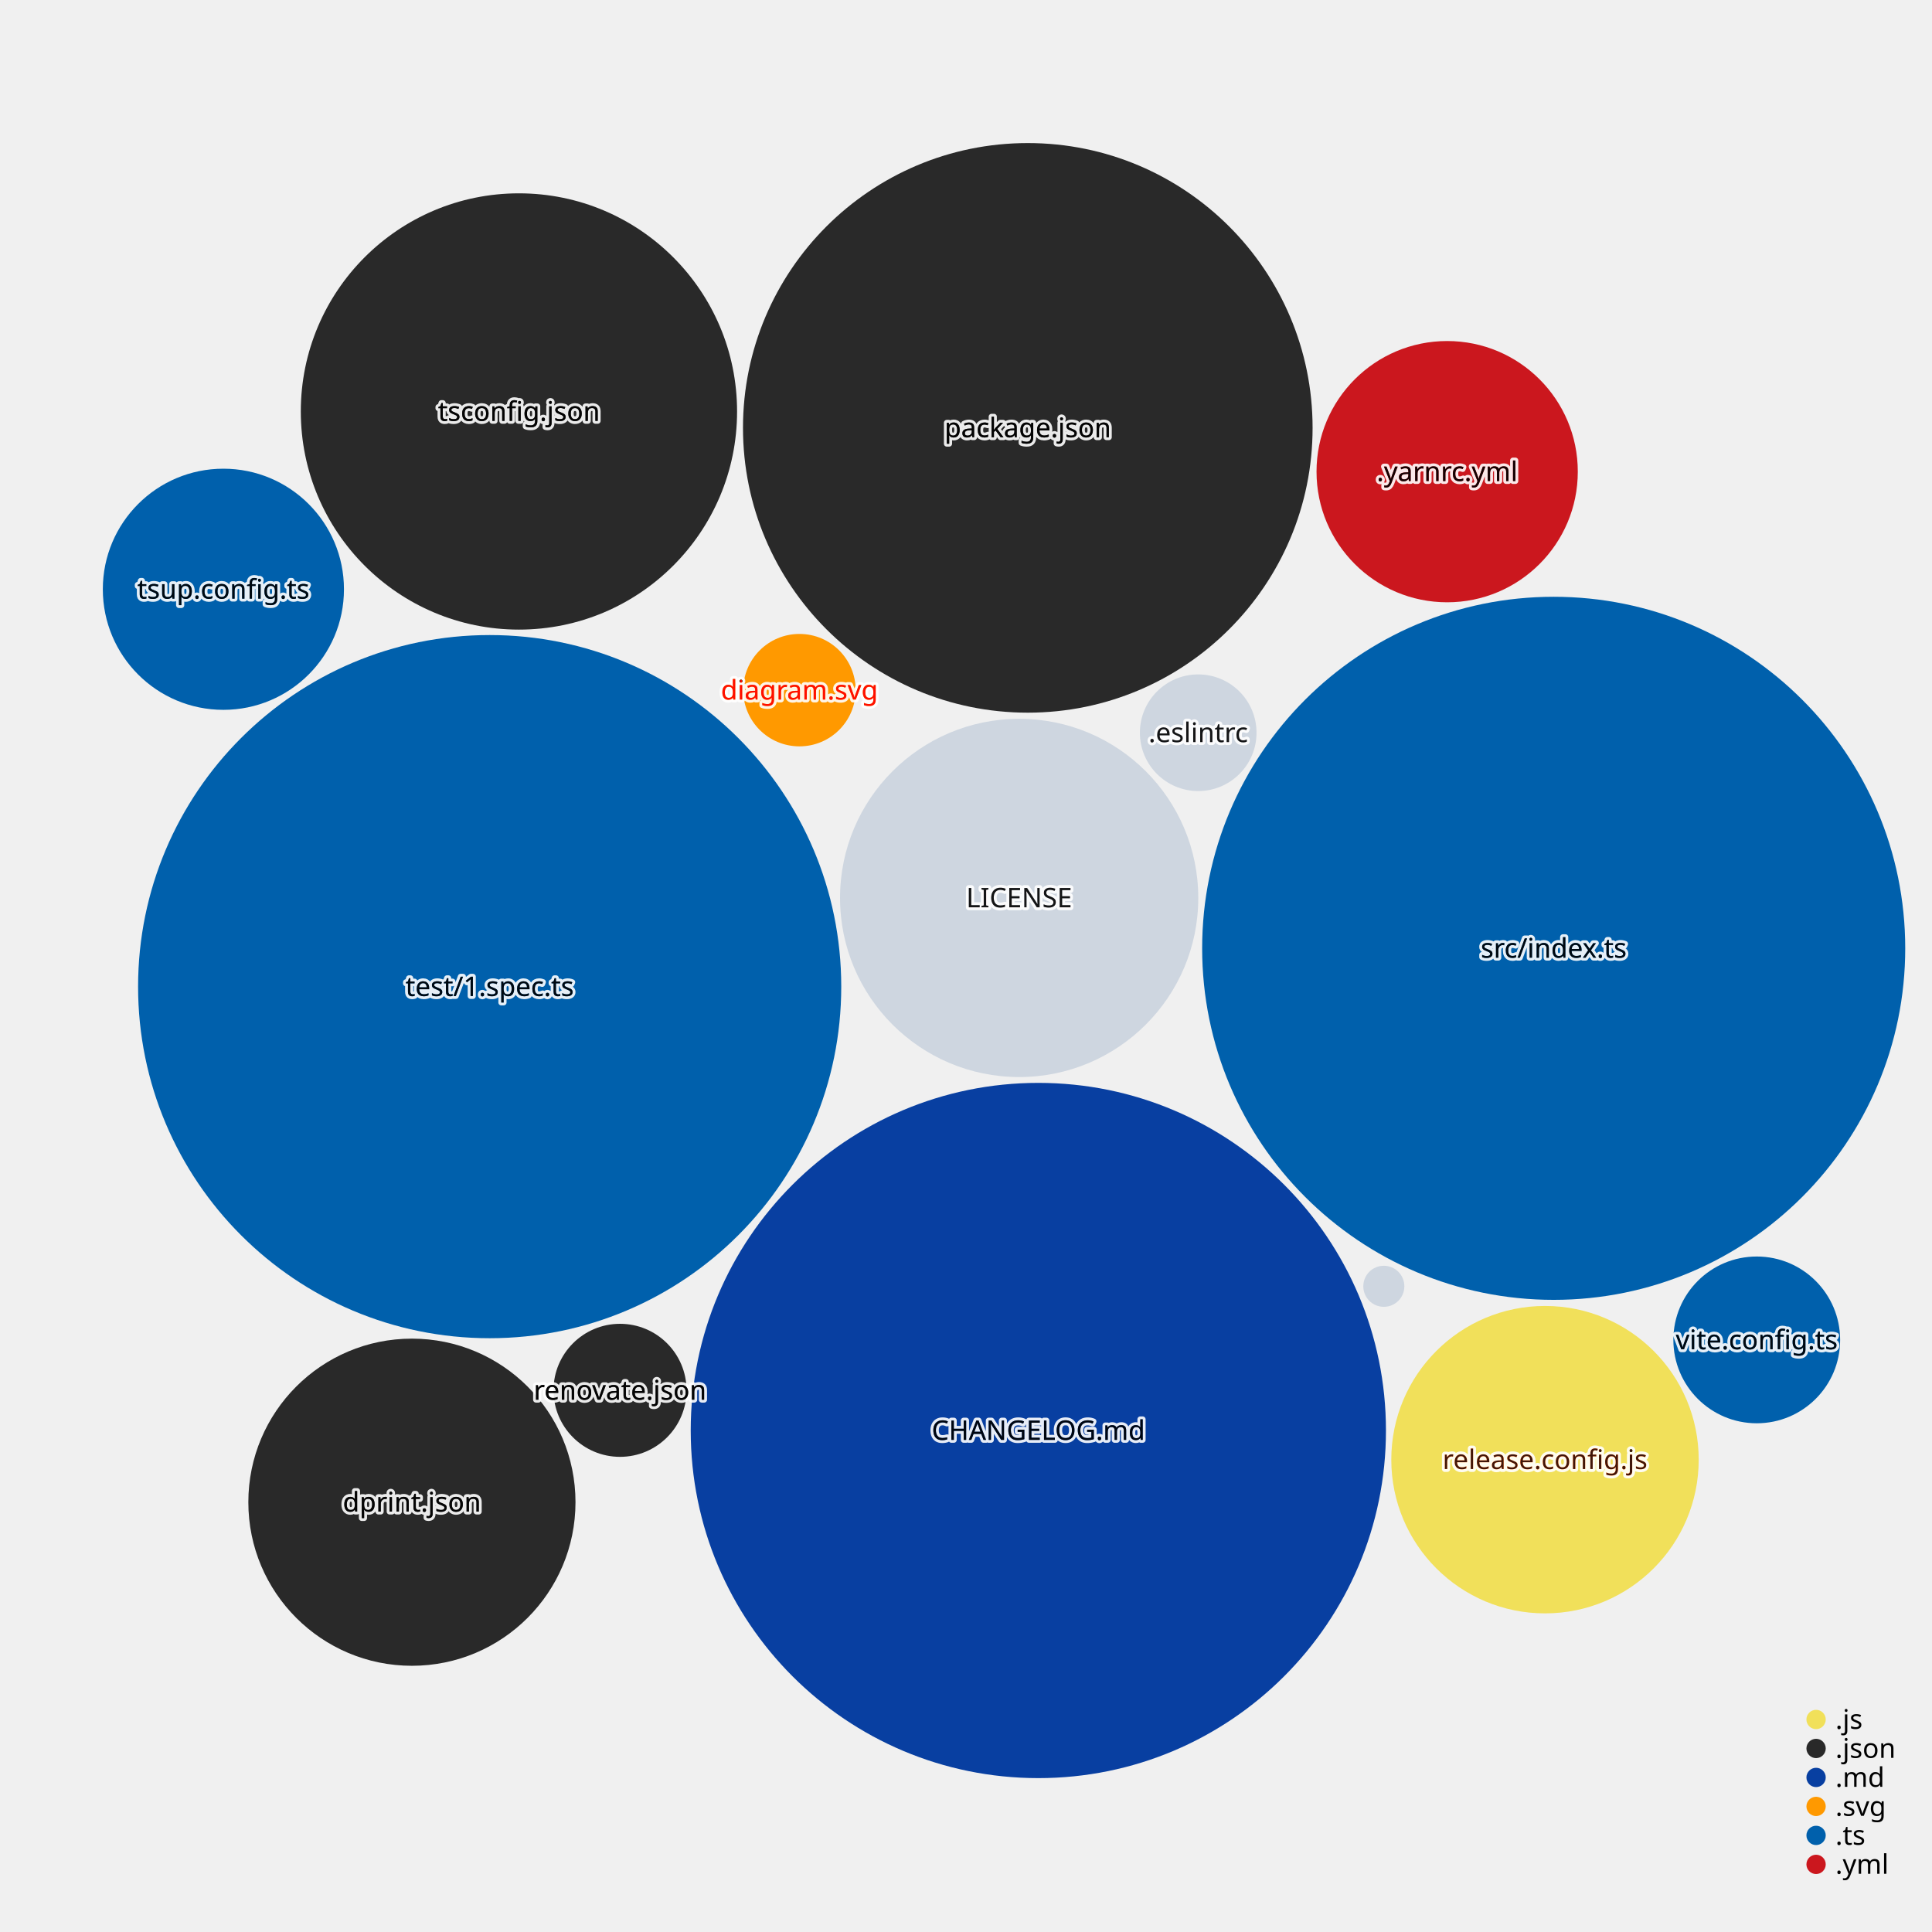
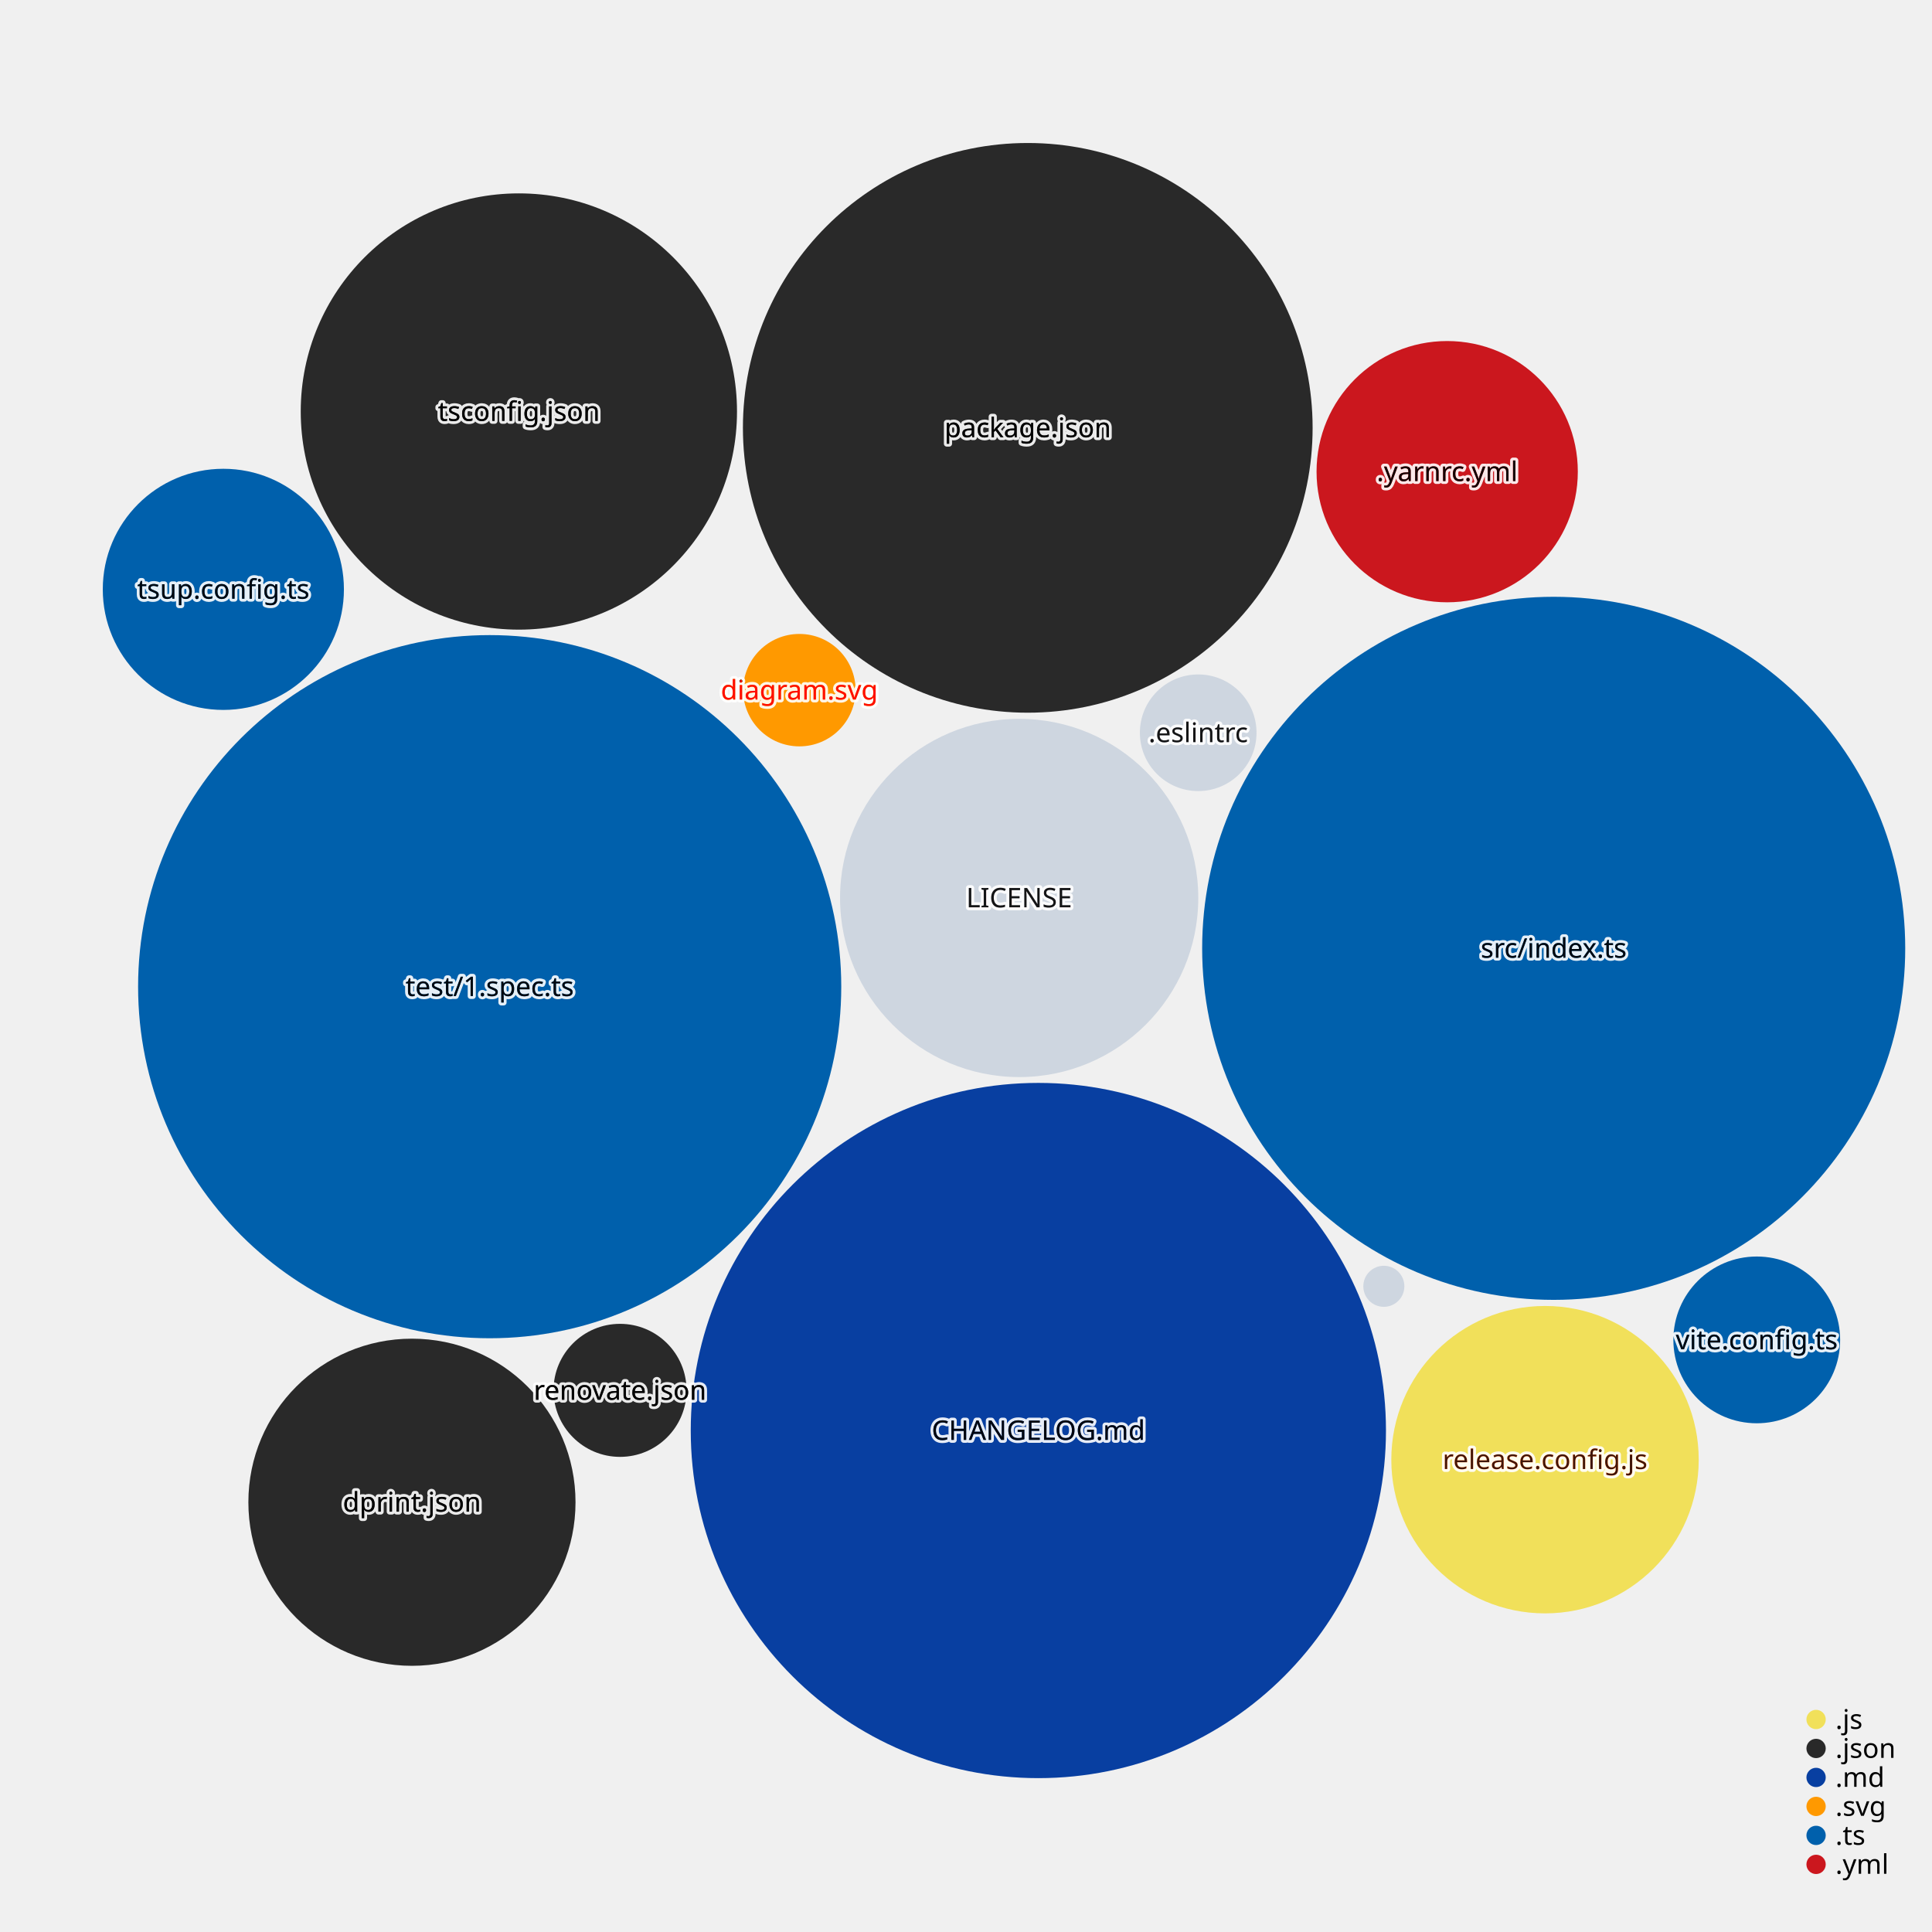
<svg xmlns="http://www.w3.org/2000/svg" width="1000" height="1000" style="background:white;font-family:sans-serif;overflow:visible">
  <defs>
    <filter id="glow" x="-50%" y="-50%" width="200%" height="200%">
      <feGaussianBlur stdDeviation="4" result="coloredBlur" />
      <feMerge>
        <feMergeNode in="coloredBlur" />
        <feMergeNode in="SourceGraphic" />
      </feMerge>
    </filter>
  </defs>
-   <g style="fill:#0060ac;transition:transform 0s ease-out, fill 0.1s ease-out" transform="translate(253.4498, 510.6813)">
-     <circle style="transition:all 0.5s ease-out" r="181.978" stroke-width="0" stroke="#374151" />
+   <g style="fill:#0060ac;transition:transform 0s ease-out, fill 0.1s ease-out" transform="translate(253.457, 510.7009)">
+     <circle style="transition:all 0.5s ease-out" r="181.975" stroke-width="0" stroke="#374151" />
  </g>
-   <g style="fill:#0060ac;transition:transform 0s ease-out, fill 0.1s ease-out" transform="translate(804.1893, 490.8471)">
-     <circle style="transition:all 0.5s ease-out" r="181.956" stroke-width="0" stroke="#374151" />
+   <g style="fill:#0060ac;transition:transform 0s ease-out, fill 0.1s ease-out" transform="translate(804.1887, 490.8523)">
+     <circle style="transition:all 0.5s ease-out" r="181.953" stroke-width="0" stroke="#374151" />
  </g>
-   <g style="fill:#083fa1;transition:transform 0s ease-out, fill 0.1s ease-out" transform="translate(537.4409, 740.4256)">
-     <circle style="transition:all 0.5s ease-out" r="179.928" stroke-width="0" stroke="#374151" />
+   <g style="fill:#083fa1;transition:transform 0s ease-out, fill 0.1s ease-out" transform="translate(537.4504, 740.4347)">
+     <circle style="transition:all 0.5s ease-out" r="179.926" stroke-width="0" stroke="#374151" />
  </g>
-   <g style="fill:#292929;transition:transform 0s ease-out, fill 0.1s ease-out" transform="translate(531.9815, 221.4634)">
-     <circle style="transition:all 0.5s ease-out" r="147.413" stroke-width="0" stroke="#374151" />
+   <g style="fill:#292929;transition:transform 0s ease-out, fill 0.1s ease-out" transform="translate(531.9695, 221.4521)">
+     <circle style="transition:all 0.5s ease-out" r="147.438" stroke-width="0" stroke="#374151" />
  </g>
-   <g style="fill:#292929;transition:transform 0s ease-out, fill 0.1s ease-out" transform="translate(268.6016, 212.9763)">
-     <circle style="transition:all 0.5s ease-out" r="112.907" stroke-width="0" stroke="#374151" />
+   <g style="fill:#292929;transition:transform 0s ease-out, fill 0.1s ease-out" transform="translate(268.5646, 212.9976)">
+     <circle style="transition:all 0.5s ease-out" r="112.906" stroke-width="0" stroke="#374151" />
  </g>
-   <g style="fill:#CED6E0;transition:transform 0s ease-out, fill 0.1s ease-out" transform="translate(527.5138, 464.7699)">
-     <circle style="transition:all 0.5s ease-out" r="92.712" stroke-width="0" stroke="#374151" />
+   <g style="fill:#CED6E0;transition:transform 0s ease-out, fill 0.1s ease-out" transform="translate(527.5162, 464.783)">
+     <circle style="transition:all 0.5s ease-out" r="92.71" stroke-width="0" stroke="#374151" />
  </g>
-   <g style="fill:#292929;transition:transform 0s ease-out, fill 0.1s ease-out" transform="translate(213.2072, 777.5417)">
-     <circle style="transition:all 0.5s ease-out" r="84.666" stroke-width="0" stroke="#374151" />
+   <g style="fill:#292929;transition:transform 0s ease-out, fill 0.1s ease-out" transform="translate(213.222, 777.5588)">
+     <circle style="transition:all 0.5s ease-out" r="84.664" stroke-width="0" stroke="#374151" />
  </g>
-   <g style="fill:#f1e05a;transition:transform 0s ease-out, fill 0.1s ease-out" transform="translate(799.6912, 755.522)">
-     <circle style="transition:all 0.5s ease-out" r="79.559" stroke-width="0" stroke="#374151" />
+   <g style="fill:#f1e05a;transition:transform 0s ease-out, fill 0.1s ease-out" transform="translate(799.6977, 755.5238)">
+     <circle style="transition:all 0.5s ease-out" r="79.558" stroke-width="0" stroke="#374151" />
  </g>
-   <g style="fill:#cb171e;transition:transform 0s ease-out, fill 0.1s ease-out" transform="translate(749.0489, 244.131)">
-     <circle style="transition:all 0.5s ease-out" r="67.616" stroke-width="0" stroke="#374151" />
+   <g style="fill:#cb171e;transition:transform 0s ease-out, fill 0.1s ease-out" transform="translate(749.0597, 244.1371)">
+     <circle style="transition:all 0.5s ease-out" r="67.615" stroke-width="0" stroke="#374151" />
  </g>
-   <g style="fill:#0060ac;transition:transform 0s ease-out, fill 0.1s ease-out" transform="translate(115.6276, 305.0067)">
+   <g style="fill:#0060ac;transition:transform 0s ease-out, fill 0.1s ease-out" transform="translate(115.6062, 305.0494)">
    <circle style="transition:all 0.5s ease-out" r="62.406" stroke-width="0" stroke="#374151" />
  </g>
-   <g style="fill:#0060ac;transition:transform 0s ease-out, fill 0.1s ease-out" transform="translate(909.2899, 693.5274)">
-     <circle style="transition:all 0.5s ease-out" r="43.158" stroke-width="0" stroke="#374151" />
+   <g style="fill:#0060ac;transition:transform 0s ease-out, fill 0.1s ease-out" transform="translate(909.2932, 693.5271)">
+     <circle style="transition:all 0.5s ease-out" r="43.157" stroke-width="0" stroke="#374151" />
  </g>
-   <g style="fill:#292929;transition:transform 0s ease-out, fill 0.1s ease-out" transform="translate(320.9208, 719.6319)">
+   <g style="fill:#292929;transition:transform 0s ease-out, fill 0.1s ease-out" transform="translate(320.9327, 719.6469)">
    <circle style="transition:all 0.5s ease-out" r="34.428" stroke-width="0" stroke="#374151" />
  </g>
-   <g style="fill:#CED6E0;transition:transform 0s ease-out, fill 0.1s ease-out" transform="translate(620.1902, 379.2623)">
+   <g style="fill:#CED6E0;transition:transform 0s ease-out, fill 0.1s ease-out" transform="translate(620.1888, 379.2738)">
    <circle style="transition:all 0.5s ease-out" r="30.185" stroke-width="0" stroke="#374151" />
  </g>
-   <g style="fill:#ff9900;transition:transform 0s ease-out, fill 0.1s ease-out" transform="translate(413.7874, 357.2183)">
+   <g style="fill:#ff9900;transition:transform 0s ease-out, fill 0.1s ease-out" transform="translate(413.7536, 357.2213)">
    <circle style="transition:all 0.5s ease-out" r="29.097" stroke-width="0" stroke="#374151" />
  </g>
-   <g style="fill:#CED6E0;transition:transform 0s ease-out, fill 0.1s ease-out" transform="translate(716.2666, 665.7851)">
+   <g style="fill:#CED6E0;transition:transform 0s ease-out, fill 0.1s ease-out" transform="translate(716.2718, 665.7904)">
    <circle style="transition:all 0.5s ease-out" r="10.625" stroke-width="0" stroke="#374151" />
  </g>
-   <g style="fill:#0060ac;transition:transform 0s ease-out" transform="translate(253.4498, 510.6813)">
+   <g style="fill:#0060ac;transition:transform 0s ease-out" transform="translate(253.457, 510.7009)">
    <text style="pointer-events:none;opacity:0.9;font-size:14px;font-weight:500;transition:all 0.5s ease-out" fill="#4B5563" text-anchor="middle" dominant-baseline="middle" stroke="white" stroke-width="3" stroke-linejoin="round">test/1.spec.ts</text>
    <text style="pointer-events:none;opacity:1;font-size:14px;font-weight:500;transition:all 0.5s ease-out" text-anchor="middle" dominant-baseline="middle">test/1.spec.ts</text>
    <text style="pointer-events:none;opacity:0.9;font-size:14px;font-weight:500;mix-blend-mode:color-burn;transition:all 0.5s ease-out" fill="#110101" text-anchor="middle" dominant-baseline="middle">test/1.spec.ts</text>
  </g>
-   <g style="fill:#0060ac;transition:transform 0s ease-out" transform="translate(804.1893, 490.8471)">
+   <g style="fill:#0060ac;transition:transform 0s ease-out" transform="translate(804.1887, 490.8523)">
    <text style="pointer-events:none;opacity:0.9;font-size:14px;font-weight:500;transition:all 0.5s ease-out" fill="#4B5563" text-anchor="middle" dominant-baseline="middle" stroke="white" stroke-width="3" stroke-linejoin="round">src/index.ts</text>
    <text style="pointer-events:none;opacity:1;font-size:14px;font-weight:500;transition:all 0.5s ease-out" text-anchor="middle" dominant-baseline="middle">src/index.ts</text>
    <text style="pointer-events:none;opacity:0.9;font-size:14px;font-weight:500;mix-blend-mode:color-burn;transition:all 0.5s ease-out" fill="#110101" text-anchor="middle" dominant-baseline="middle">src/index.ts</text>
  </g>
-   <g style="fill:#083fa1;transition:transform 0s ease-out" transform="translate(537.4409, 740.4256)">
+   <g style="fill:#083fa1;transition:transform 0s ease-out" transform="translate(537.4504, 740.4347)">
    <text style="pointer-events:none;opacity:0.9;font-size:14px;font-weight:500;transition:all 0.5s ease-out" fill="#4B5563" text-anchor="middle" dominant-baseline="middle" stroke="white" stroke-width="3" stroke-linejoin="round">CHANGELOG.md</text>
    <text style="pointer-events:none;opacity:1;font-size:14px;font-weight:500;transition:all 0.5s ease-out" text-anchor="middle" dominant-baseline="middle">CHANGELOG.md</text>
    <text style="pointer-events:none;opacity:0.9;font-size:14px;font-weight:500;mix-blend-mode:color-burn;transition:all 0.5s ease-out" fill="#110101" text-anchor="middle" dominant-baseline="middle">CHANGELOG.md</text>
  </g>
-   <g style="fill:#292929;transition:transform 0s ease-out" transform="translate(531.9815, 221.4634)">
+   <g style="fill:#292929;transition:transform 0s ease-out" transform="translate(531.9695, 221.4521)">
    <text style="pointer-events:none;opacity:0.9;font-size:14px;font-weight:500;transition:all 0.5s ease-out" fill="#4B5563" text-anchor="middle" dominant-baseline="middle" stroke="white" stroke-width="3" stroke-linejoin="round">package.json</text>
    <text style="pointer-events:none;opacity:1;font-size:14px;font-weight:500;transition:all 0.5s ease-out" text-anchor="middle" dominant-baseline="middle">package.json</text>
    <text style="pointer-events:none;opacity:0.9;font-size:14px;font-weight:500;mix-blend-mode:color-burn;transition:all 0.5s ease-out" fill="#110101" text-anchor="middle" dominant-baseline="middle">package.json</text>
  </g>
-   <g style="fill:#292929;transition:transform 0s ease-out" transform="translate(268.6016, 212.9763)">
+   <g style="fill:#292929;transition:transform 0s ease-out" transform="translate(268.5646, 212.9976)">
    <text style="pointer-events:none;opacity:0.9;font-size:14px;font-weight:500;transition:all 0.5s ease-out" fill="#4B5563" text-anchor="middle" dominant-baseline="middle" stroke="white" stroke-width="3" stroke-linejoin="round">tsconfig.json</text>
    <text style="pointer-events:none;opacity:1;font-size:14px;font-weight:500;transition:all 0.5s ease-out" text-anchor="middle" dominant-baseline="middle">tsconfig.json</text>
    <text style="pointer-events:none;opacity:0.9;font-size:14px;font-weight:500;mix-blend-mode:color-burn;transition:all 0.5s ease-out" fill="#110101" text-anchor="middle" dominant-baseline="middle">tsconfig.json</text>
  </g>
-   <g style="fill:#CED6E0;transition:transform 0s ease-out" transform="translate(527.5138, 464.7699)">
+   <g style="fill:#CED6E0;transition:transform 0s ease-out" transform="translate(527.5162, 464.783)">
    <text style="pointer-events:none;opacity:0.9;font-size:14px;font-weight:500;transition:all 0.5s ease-out" fill="#4B5563" text-anchor="middle" dominant-baseline="middle" stroke="white" stroke-width="3" stroke-linejoin="round">LICENSE</text>
    <text style="pointer-events:none;opacity:1;font-size:14px;font-weight:500;transition:all 0.5s ease-out" text-anchor="middle" dominant-baseline="middle">LICENSE</text>
    <text style="pointer-events:none;opacity:0.9;font-size:14px;font-weight:500;mix-blend-mode:color-burn;transition:all 0.5s ease-out" fill="#110101" text-anchor="middle" dominant-baseline="middle">LICENSE</text>
  </g>
-   <g style="fill:#292929;transition:transform 0s ease-out" transform="translate(213.2072, 777.5417)">
+   <g style="fill:#292929;transition:transform 0s ease-out" transform="translate(213.222, 777.5588)">
    <text style="pointer-events:none;opacity:0.9;font-size:14px;font-weight:500;transition:all 0.5s ease-out" fill="#4B5563" text-anchor="middle" dominant-baseline="middle" stroke="white" stroke-width="3" stroke-linejoin="round">dprint.json</text>
    <text style="pointer-events:none;opacity:1;font-size:14px;font-weight:500;transition:all 0.5s ease-out" text-anchor="middle" dominant-baseline="middle">dprint.json</text>
    <text style="pointer-events:none;opacity:0.9;font-size:14px;font-weight:500;mix-blend-mode:color-burn;transition:all 0.5s ease-out" fill="#110101" text-anchor="middle" dominant-baseline="middle">dprint.json</text>
  </g>
-   <g style="fill:#f1e05a;transition:transform 0s ease-out" transform="translate(799.6912, 755.522)">
+   <g style="fill:#f1e05a;transition:transform 0s ease-out" transform="translate(799.6977, 755.5238)">
    <text style="pointer-events:none;opacity:0.9;font-size:14px;font-weight:500;transition:all 0.5s ease-out" fill="#4B5563" text-anchor="middle" dominant-baseline="middle" stroke="white" stroke-width="3" stroke-linejoin="round">release.config.js</text>
    <text style="pointer-events:none;opacity:1;font-size:14px;font-weight:500;transition:all 0.5s ease-out" text-anchor="middle" dominant-baseline="middle">release.config.js</text>
    <text style="pointer-events:none;opacity:0.9;font-size:14px;font-weight:500;mix-blend-mode:color-burn;transition:all 0.5s ease-out" fill="#110101" text-anchor="middle" dominant-baseline="middle">release.config.js</text>
  </g>
-   <g style="fill:#cb171e;transition:transform 0s ease-out" transform="translate(749.0489, 244.131)">
+   <g style="fill:#cb171e;transition:transform 0s ease-out" transform="translate(749.0597, 244.1371)">
    <text style="pointer-events:none;opacity:0.9;font-size:14px;font-weight:500;transition:all 0.5s ease-out" fill="#4B5563" text-anchor="middle" dominant-baseline="middle" stroke="white" stroke-width="3" stroke-linejoin="round">.yarnrc.yml</text>
    <text style="pointer-events:none;opacity:1;font-size:14px;font-weight:500;transition:all 0.5s ease-out" text-anchor="middle" dominant-baseline="middle">.yarnrc.yml</text>
    <text style="pointer-events:none;opacity:0.9;font-size:14px;font-weight:500;mix-blend-mode:color-burn;transition:all 0.5s ease-out" fill="#110101" text-anchor="middle" dominant-baseline="middle">.yarnrc.yml</text>
  </g>
-   <g style="fill:#0060ac;transition:transform 0s ease-out" transform="translate(115.6276, 305.0067)">
+   <g style="fill:#0060ac;transition:transform 0s ease-out" transform="translate(115.6062, 305.0494)">
    <text style="pointer-events:none;opacity:0.9;font-size:14px;font-weight:500;transition:all 0.5s ease-out" fill="#4B5563" text-anchor="middle" dominant-baseline="middle" stroke="white" stroke-width="3" stroke-linejoin="round">tsup.config.ts</text>
    <text style="pointer-events:none;opacity:1;font-size:14px;font-weight:500;transition:all 0.5s ease-out" text-anchor="middle" dominant-baseline="middle">tsup.config.ts</text>
    <text style="pointer-events:none;opacity:0.9;font-size:14px;font-weight:500;mix-blend-mode:color-burn;transition:all 0.5s ease-out" fill="#110101" text-anchor="middle" dominant-baseline="middle">tsup.config.ts</text>
  </g>
-   <g style="fill:#0060ac;transition:transform 0s ease-out" transform="translate(909.2899, 693.5274)">
+   <g style="fill:#0060ac;transition:transform 0s ease-out" transform="translate(909.2932, 693.5271)">
    <text style="pointer-events:none;opacity:0.9;font-size:14px;font-weight:500;transition:all 0.5s ease-out" fill="#4B5563" text-anchor="middle" dominant-baseline="middle" stroke="white" stroke-width="3" stroke-linejoin="round">vite.config.ts</text>
    <text style="pointer-events:none;opacity:1;font-size:14px;font-weight:500;transition:all 0.5s ease-out" text-anchor="middle" dominant-baseline="middle">vite.config.ts</text>
    <text style="pointer-events:none;opacity:0.9;font-size:14px;font-weight:500;mix-blend-mode:color-burn;transition:all 0.5s ease-out" fill="#110101" text-anchor="middle" dominant-baseline="middle">vite.config.ts</text>
  </g>
-   <g style="fill:#292929;transition:transform 0s ease-out" transform="translate(320.9208, 719.6319)">
+   <g style="fill:#292929;transition:transform 0s ease-out" transform="translate(320.9327, 719.6469)">
    <text style="pointer-events:none;opacity:0.9;font-size:14px;font-weight:500;transition:all 0.5s ease-out" fill="#4B5563" text-anchor="middle" dominant-baseline="middle" stroke="white" stroke-width="3" stroke-linejoin="round">renovate.json</text>
    <text style="pointer-events:none;opacity:1;font-size:14px;font-weight:500;transition:all 0.5s ease-out" text-anchor="middle" dominant-baseline="middle">renovate.json</text>
    <text style="pointer-events:none;opacity:0.9;font-size:14px;font-weight:500;mix-blend-mode:color-burn;transition:all 0.5s ease-out" fill="#110101" text-anchor="middle" dominant-baseline="middle">renovate.json</text>
  </g>
-   <g style="fill:#CED6E0;transition:transform 0s ease-out" transform="translate(620.1902, 379.2623)">
+   <g style="fill:#CED6E0;transition:transform 0s ease-out" transform="translate(620.1888, 379.2738)">
    <text style="pointer-events:none;opacity:0.9;font-size:14px;font-weight:500;transition:all 0.5s ease-out" fill="#4B5563" text-anchor="middle" dominant-baseline="middle" stroke="white" stroke-width="3" stroke-linejoin="round">.eslintrc</text>
    <text style="pointer-events:none;opacity:1;font-size:14px;font-weight:500;transition:all 0.5s ease-out" text-anchor="middle" dominant-baseline="middle">.eslintrc</text>
    <text style="pointer-events:none;opacity:0.9;font-size:14px;font-weight:500;mix-blend-mode:color-burn;transition:all 0.5s ease-out" fill="#110101" text-anchor="middle" dominant-baseline="middle">.eslintrc</text>
  </g>
-   <g style="fill:#ff9900;transition:transform 0s ease-out" transform="translate(413.7874, 357.2183)">
+   <g style="fill:#ff9900;transition:transform 0s ease-out" transform="translate(413.7536, 357.2213)">
    <text style="pointer-events:none;opacity:0.9;font-size:14px;font-weight:500;transition:all 0.5s ease-out" fill="#4B5563" text-anchor="middle" dominant-baseline="middle" stroke="white" stroke-width="3" stroke-linejoin="round">diagram.svg</text>
    <text style="pointer-events:none;opacity:1;font-size:14px;font-weight:500;transition:all 0.5s ease-out" text-anchor="middle" dominant-baseline="middle">diagram.svg</text>
    <text style="pointer-events:none;opacity:0.9;font-size:14px;font-weight:500;mix-blend-mode:color-burn;transition:all 0.5s ease-out" fill="#110101" text-anchor="middle" dominant-baseline="middle">diagram.svg</text>
  </g>
  <g transform="translate(940, 890)">
    <g transform="translate(0, 0)">
      <circle r="5" fill="#f1e05a" />
      <text x="10" style="font-size:14px;font-weight:300" dominant-baseline="middle">.js</text>
    </g>
    <g transform="translate(0, 15)">
      <circle r="5" fill="#292929" />
      <text x="10" style="font-size:14px;font-weight:300" dominant-baseline="middle">.json</text>
    </g>
    <g transform="translate(0, 30)">
      <circle r="5" fill="#083fa1" />
      <text x="10" style="font-size:14px;font-weight:300" dominant-baseline="middle">.md</text>
    </g>
    <g transform="translate(0, 45)">
      <circle r="5" fill="#ff9900" />
      <text x="10" style="font-size:14px;font-weight:300" dominant-baseline="middle">.svg</text>
    </g>
    <g transform="translate(0, 60)">
      <circle r="5" fill="#0060ac" />
      <text x="10" style="font-size:14px;font-weight:300" dominant-baseline="middle">.ts</text>
    </g>
    <g transform="translate(0, 75)">
      <circle r="5" fill="#cb171e" />
      <text x="10" style="font-size:14px;font-weight:300" dominant-baseline="middle">.yml</text>
    </g>
    <g fill="#9CA3AF" style="font-weight:300;font-style:italic;font-size:12px">each dot sized by file size</g>
  </g>
</svg>
